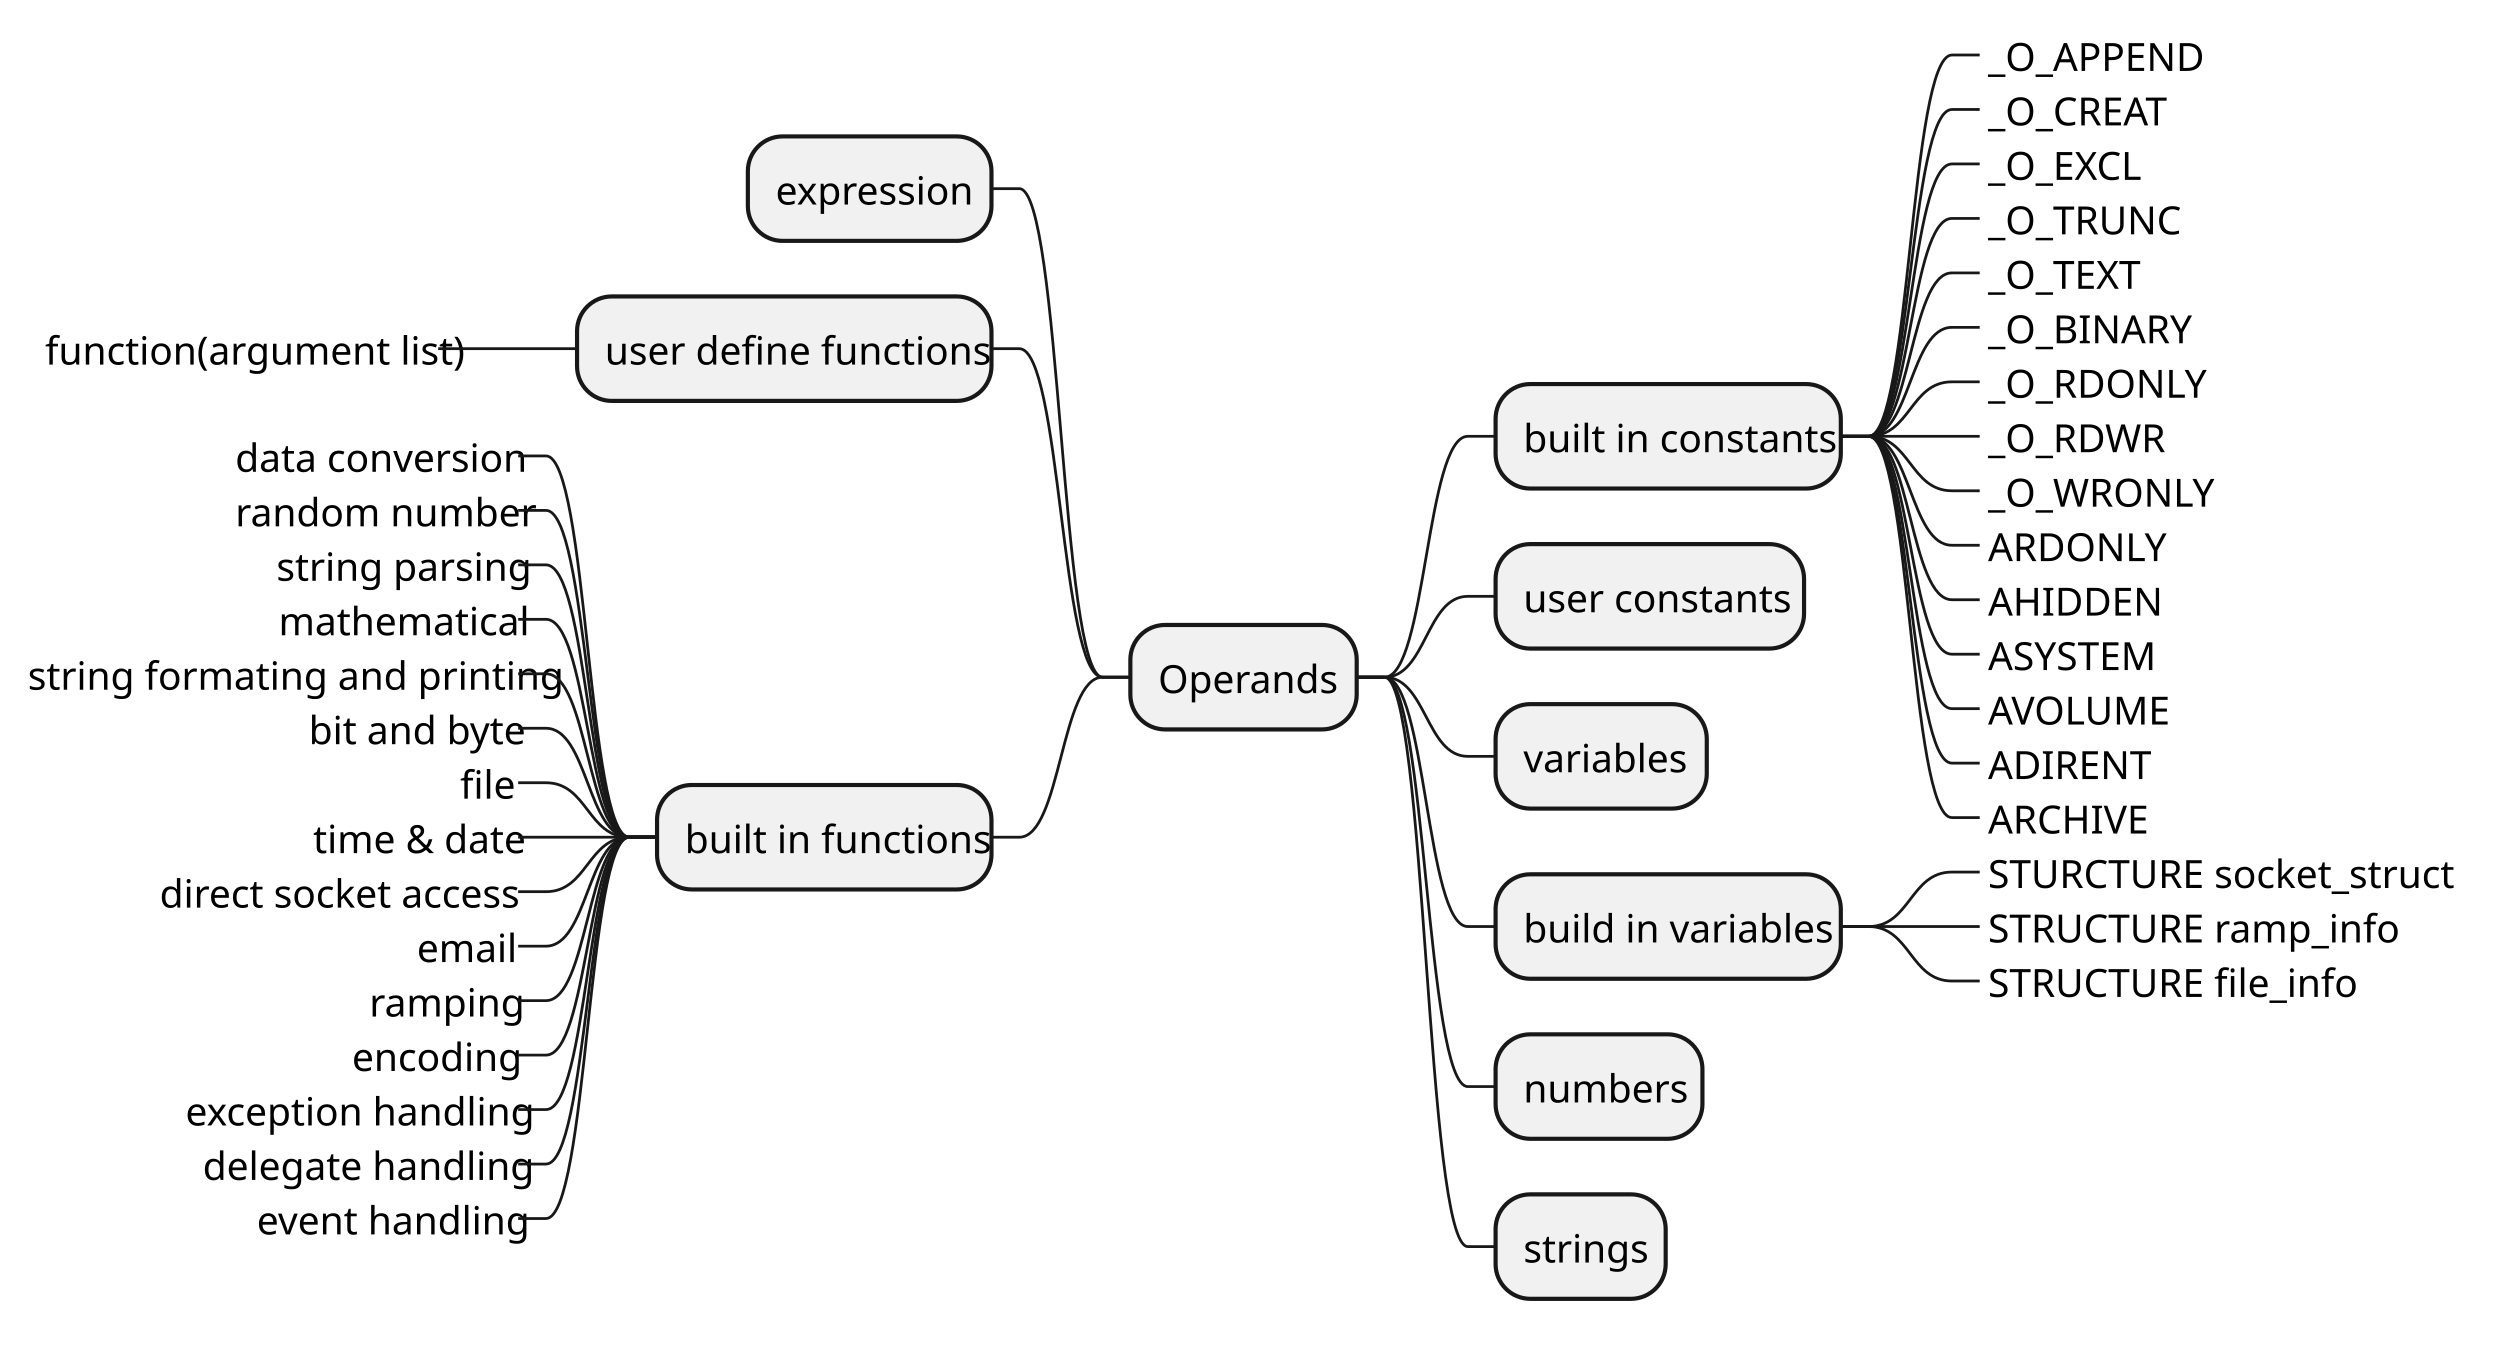
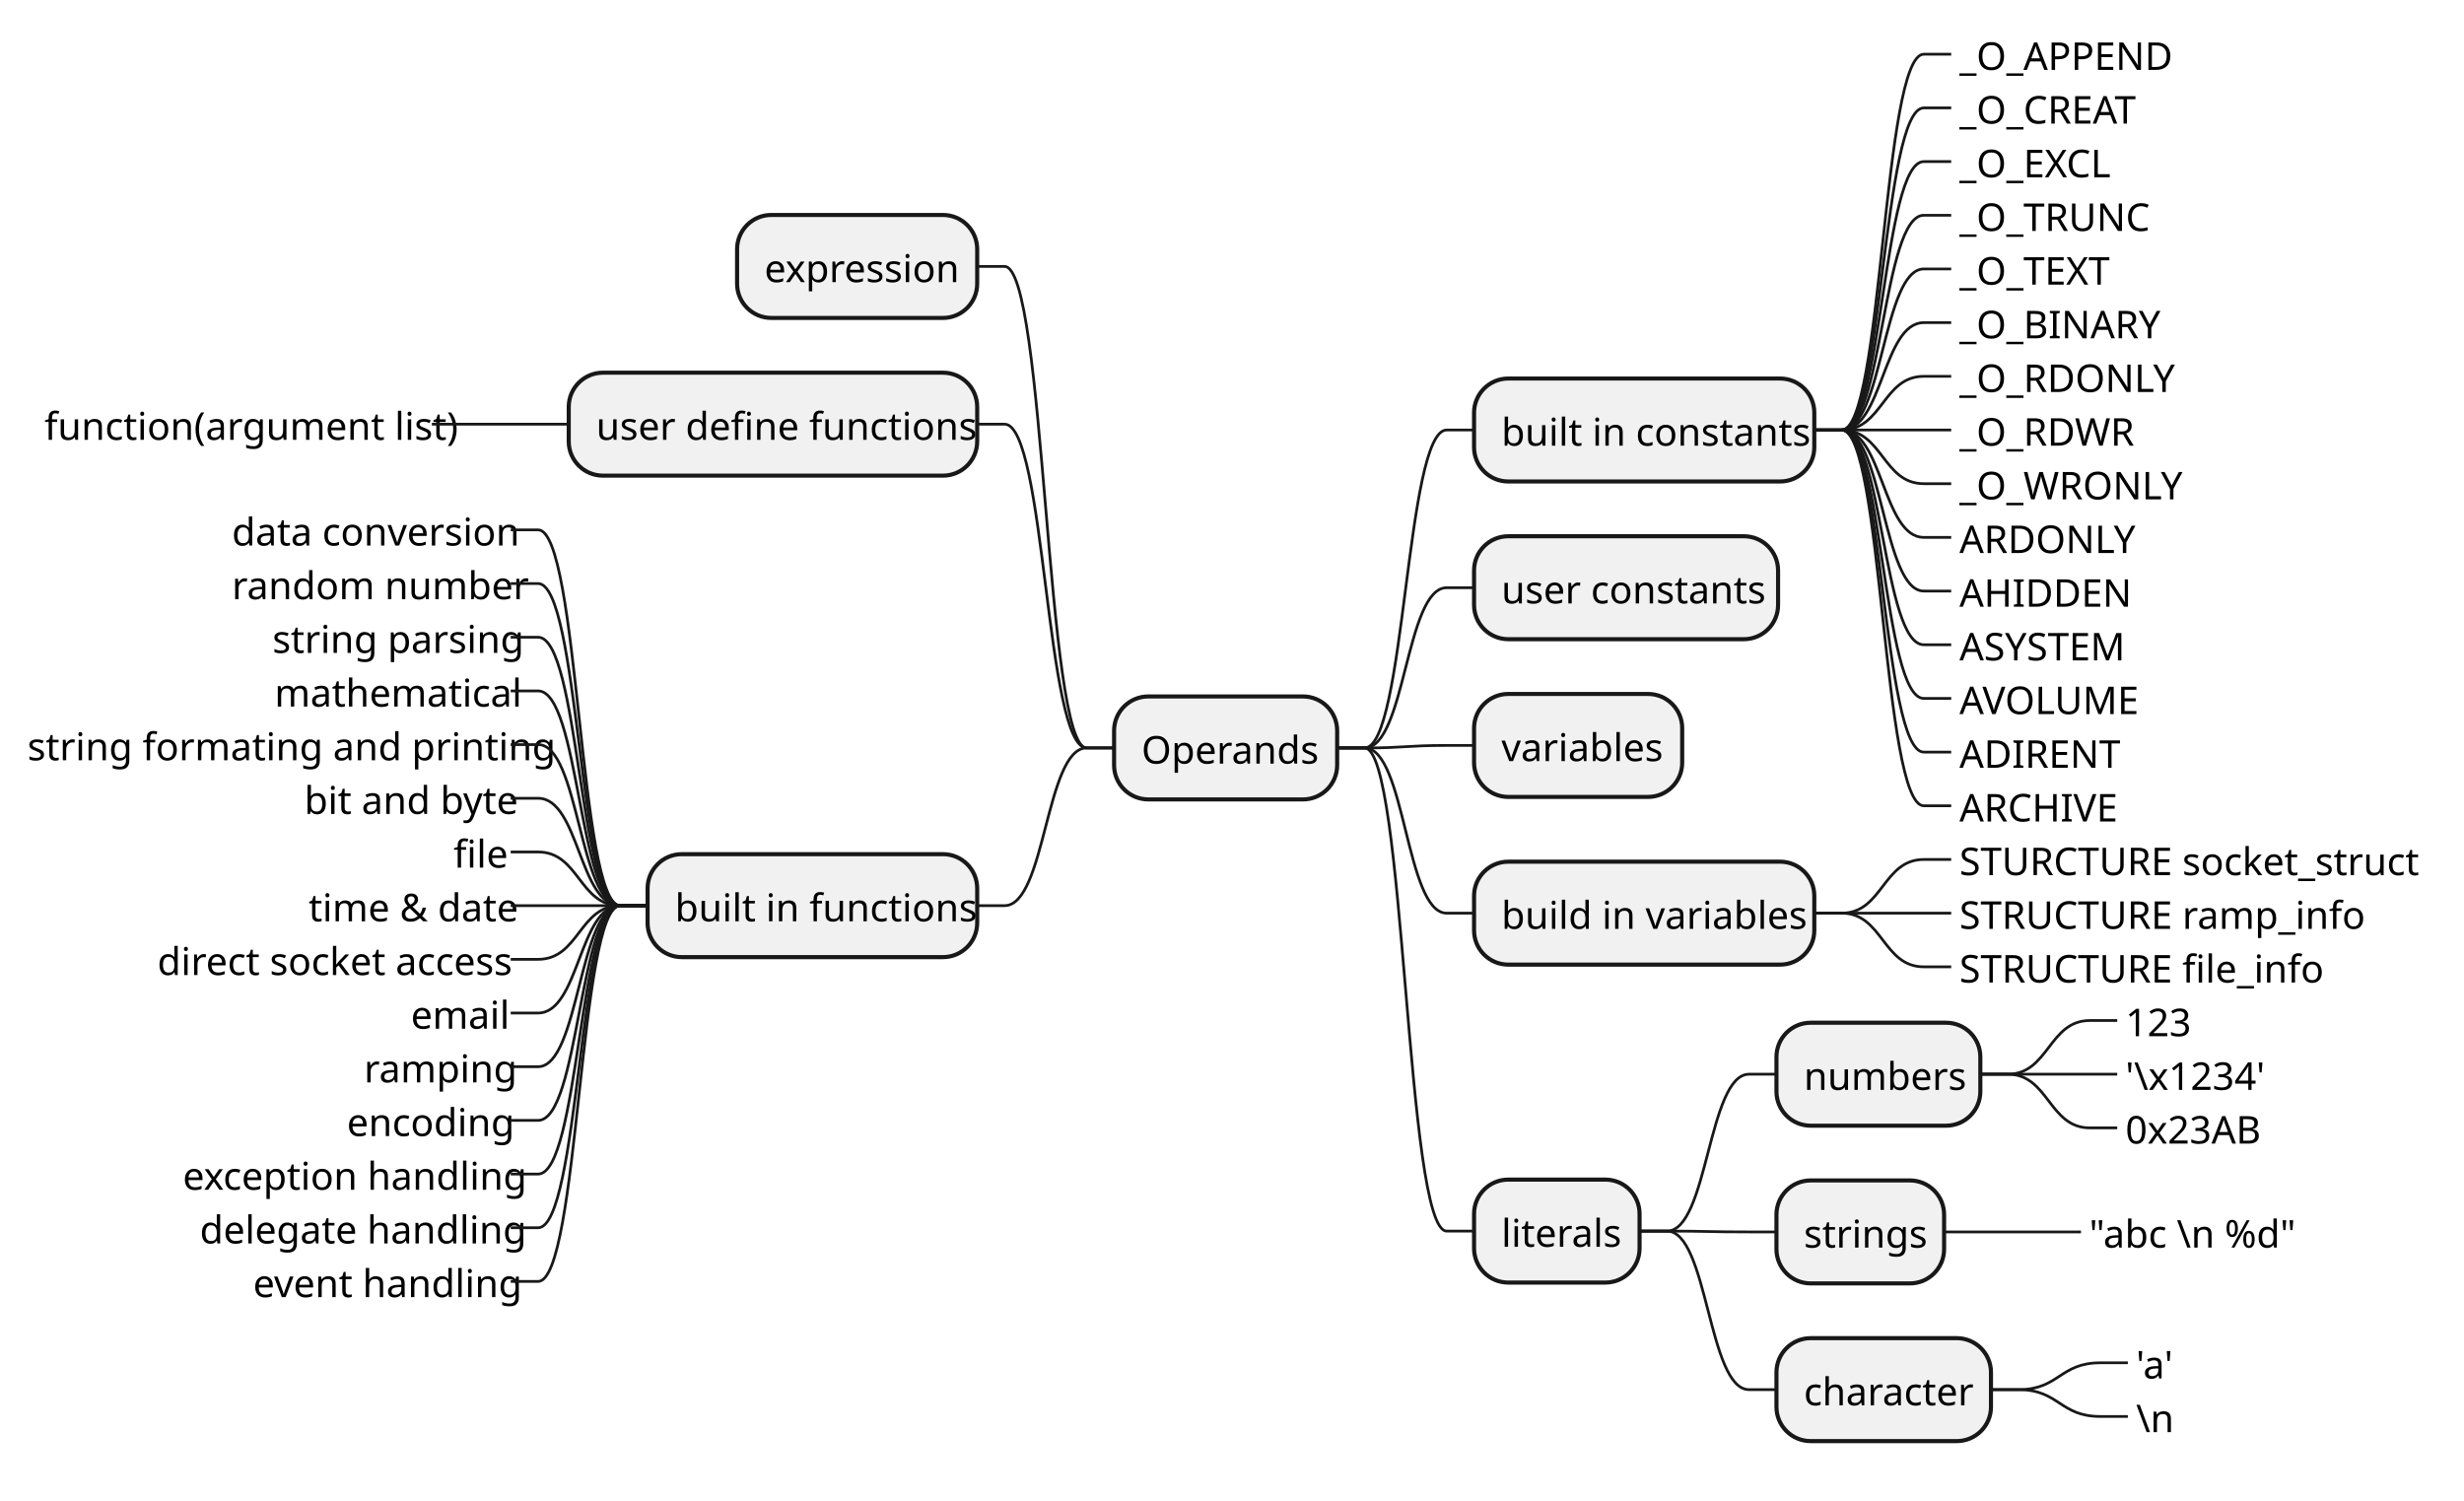
- <svg xmlns="http://www.w3.org/2000/svg" contentStyleType="text/css" height="489px" preserveAspectRatio="none" style="width:900px;height:489px;background:#FFFFFF;" version="1.1" viewBox="0 0 900 489" width="900px" zoomAndPan="magnify">
+ <svg xmlns="http://www.w3.org/2000/svg" contentStyleType="text/css" height="548px" preserveAspectRatio="none" style="width:900px;height:548px;background:#FFFFFF;" version="1.1" viewBox="0 0 900 548" width="900px" zoomAndPan="magnify">
  <defs />
  <g>
-     <rect fill="#F1F1F1" height="37.609" rx="12.5" ry="12.5" style="stroke:#181818;stroke-width:1.5;" width="81.482" x="406.93" y="224.984" />
-     <text fill="#000000" font-family="sans-serif" font-size="14" lengthAdjust="spacing" textLength="61.482" x="416.93" y="249.518">Operands</text>
+     <rect fill="#F1F1F1" height="37.609" rx="12.5" ry="12.5" style="stroke:#181818;stroke-width:1.5;" width="81.482" x="406.93" y="254.398" />
+     <text fill="#000000" font-family="sans-serif" font-size="14" lengthAdjust="spacing" textLength="61.482" x="416.93" y="278.932">Operands</text>
    <rect fill="#F1F1F1" height="37.609" rx="12.5" ry="12.5" style="stroke:#181818;stroke-width:1.5;" width="124.282" x="538.412" y="138.266" />
    <text fill="#000000" font-family="sans-serif" font-size="14" lengthAdjust="spacing" textLength="104.282" x="548.412" y="162.799">built in constants</text>
    <text fill="#000000" font-family="sans-serif" font-size="14" lengthAdjust="spacing" textLength="84.034" x="715.694" y="25.533">_O_APPEND</text>
    <path d="M662.694,157.07 L672.694,157.07 C687.694,157.07 687.694,19.805 702.694,19.805 L712.694,19.805 " fill="none" style="stroke:#181818;stroke-width:1.0;" />
    <text fill="#000000" font-family="sans-serif" font-size="14" lengthAdjust="spacing" textLength="73.91" x="715.694" y="45.143">_O_CREAT</text>
    <path d="M662.694,157.07 L672.694,157.07 C687.694,157.07 687.694,39.414 702.694,39.414 L712.694,39.414 " fill="none" style="stroke:#181818;stroke-width:1.0;" />
    <text fill="#000000" font-family="sans-serif" font-size="14" lengthAdjust="spacing" textLength="63.034" x="715.694" y="64.752">_O_EXCL</text>
    <path d="M662.694,157.07 L672.694,157.07 C687.694,157.07 687.694,59.023 702.694,59.023 L712.694,59.023 " fill="none" style="stroke:#181818;stroke-width:1.0;" />
    <text fill="#000000" font-family="sans-serif" font-size="14" lengthAdjust="spacing" textLength="75.455" x="715.694" y="84.361">_O_TRUNC</text>
    <path d="M662.694,157.07 L672.694,157.07 C687.694,157.07 687.694,78.633 702.694,78.633 L712.694,78.633 " fill="none" style="stroke:#181818;stroke-width:1.0;" />
    <text fill="#000000" font-family="sans-serif" font-size="14" lengthAdjust="spacing" textLength="62.241" x="715.694" y="103.971">_O_TEXT</text>
    <path d="M662.694,157.07 L672.694,157.07 C687.694,157.07 687.694,98.242 702.694,98.242 L712.694,98.242 " fill="none" style="stroke:#181818;stroke-width:1.0;" />
    <text fill="#000000" font-family="sans-serif" font-size="14" lengthAdjust="spacing" textLength="78.586" x="715.694" y="123.58">_O_BINARY</text>
    <path d="M662.694,157.07 L672.694,157.07 C687.694,157.07 687.694,117.852 702.694,117.852 L712.694,117.852 " fill="none" style="stroke:#181818;stroke-width:1.0;" />
    <text fill="#000000" font-family="sans-serif" font-size="14" lengthAdjust="spacing" textLength="84.807" x="715.694" y="143.19">_O_RDONLY</text>
    <path d="M662.694,157.07 L672.694,157.07 C687.694,157.07 687.694,137.461 702.694,137.461 L712.694,137.461 " fill="none" style="stroke:#181818;stroke-width:1.0;" />
    <text fill="#000000" font-family="sans-serif" font-size="14" lengthAdjust="spacing" textLength="70.007" x="715.694" y="162.799">_O_RDWR</text>
    <path d="M662.694,157.07 L672.694,157.07 C687.694,157.07 687.694,157.07 702.694,157.07 L712.694,157.07 " fill="none" style="stroke:#181818;stroke-width:1.0;" />
    <text fill="#000000" font-family="sans-serif" font-size="14" lengthAdjust="spacing" textLength="87.91" x="715.694" y="182.408">_O_WRONLY</text>
    <path d="M662.694,157.07 L672.694,157.07 C687.694,157.07 687.694,176.68 702.694,176.68 L712.694,176.68 " fill="none" style="stroke:#181818;stroke-width:1.0;" />
    <text fill="#000000" font-family="sans-serif" font-size="14" lengthAdjust="spacing" textLength="67.683" x="715.694" y="202.018">ARDONLY</text>
    <path d="M662.694,157.07 L672.694,157.07 C687.694,157.07 687.694,196.289 702.694,196.289 L712.694,196.289 " fill="none" style="stroke:#181818;stroke-width:1.0;" />
    <text fill="#000000" font-family="sans-serif" font-size="14" lengthAdjust="spacing" textLength="63.007" x="715.694" y="221.627">AHIDDEN</text>
    <path d="M662.694,157.07 L672.694,157.07 C687.694,157.07 687.694,215.898 702.694,215.898 L712.694,215.898 " fill="none" style="stroke:#181818;stroke-width:1.0;" />
    <text fill="#000000" font-family="sans-serif" font-size="14" lengthAdjust="spacing" textLength="66.903" x="715.694" y="241.236">ASYSTEM</text>
    <path d="M662.694,157.07 L672.694,157.07 C687.694,157.07 687.694,235.508 702.694,235.508 L712.694,235.508 " fill="none" style="stroke:#181818;stroke-width:1.0;" />
    <text fill="#000000" font-family="sans-serif" font-size="14" lengthAdjust="spacing" textLength="68.462" x="715.694" y="260.846">AVOLUME</text>
    <path d="M662.694,157.07 L672.694,157.07 C687.694,157.07 687.694,255.117 702.694,255.117 L712.694,255.117 " fill="none" style="stroke:#181818;stroke-width:1.0;" />
    <text fill="#000000" font-family="sans-serif" font-size="14" lengthAdjust="spacing" textLength="61.448" x="715.694" y="280.455">ADIRENT</text>
    <path d="M662.694,157.07 L672.694,157.07 C687.694,157.07 687.694,274.727 702.694,274.727 L712.694,274.727 " fill="none" style="stroke:#181818;stroke-width:1.0;" />
    <text fill="#000000" font-family="sans-serif" font-size="14" lengthAdjust="spacing" textLength="62.234" x="715.694" y="300.065">ARCHIVE</text>
    <path d="M662.694,157.07 L672.694,157.07 C687.694,157.07 687.694,294.336 702.694,294.336 L712.694,294.336 " fill="none" style="stroke:#181818;stroke-width:1.0;" />
-     <path d="M488.412,243.789 L498.412,243.789 C513.412,243.789 513.412,157.07 528.412,157.07 L538.412,157.07 " fill="none" style="stroke:#181818;stroke-width:1.0;" />
+     <path d="M488.412,273.203 L498.412,273.203 C513.412,273.203 513.412,157.07 528.412,157.07 L538.412,157.07 " fill="none" style="stroke:#181818;stroke-width:1.0;" />
    <rect fill="#F1F1F1" height="37.609" rx="12.5" ry="12.5" style="stroke:#181818;stroke-width:1.5;" width="111.048" x="538.412" y="195.875" />
    <text fill="#000000" font-family="sans-serif" font-size="14" lengthAdjust="spacing" textLength="91.048" x="548.412" y="220.408">user constants</text>
-     <path d="M488.412,243.789 L498.412,243.789 C513.412,243.789 513.412,214.68 528.412,214.68 L538.412,214.68 " fill="none" style="stroke:#181818;stroke-width:1.0;" />
+     <path d="M488.412,273.203 L498.412,273.203 C513.412,273.203 513.412,214.68 528.412,214.68 L538.412,214.68 " fill="none" style="stroke:#181818;stroke-width:1.0;" />
    <rect fill="#F1F1F1" height="37.609" rx="12.5" ry="12.5" style="stroke:#181818;stroke-width:1.5;" width="76.027" x="538.412" y="253.484" />
    <text fill="#000000" font-family="sans-serif" font-size="14" lengthAdjust="spacing" textLength="56.027" x="548.412" y="278.018">variables</text>
-     <path d="M488.412,243.789 L498.412,243.789 C513.412,243.789 513.412,272.289 528.412,272.289 L538.412,272.289 " fill="none" style="stroke:#181818;stroke-width:1.0;" />
+     <path d="M488.412,273.203 L498.412,273.203 C513.412,273.203 513.412,272.289 528.412,272.289 L538.412,272.289 " fill="none" style="stroke:#181818;stroke-width:1.0;" />
    <rect fill="#F1F1F1" height="37.609" rx="12.5" ry="12.5" style="stroke:#181818;stroke-width:1.5;" width="124.282" x="538.412" y="314.75" />
    <text fill="#000000" font-family="sans-serif" font-size="14" lengthAdjust="spacing" textLength="104.282" x="548.412" y="339.283">build in variables</text>
    <text fill="#000000" font-family="sans-serif" font-size="14" lengthAdjust="spacing" textLength="172.696" x="715.694" y="319.674">STURCTURE socket_struct</text>
    <path d="M662.694,333.555 L672.694,333.555 C687.694,333.555 687.694,313.945 702.694,313.945 L712.694,313.945 " fill="none" style="stroke:#181818;stroke-width:1.0;" />
    <text fill="#000000" font-family="sans-serif" font-size="14" lengthAdjust="spacing" textLength="152.476" x="715.694" y="339.283">STRUCTURE ramp_info</text>
    <path d="M662.694,333.555 L672.694,333.555 C687.694,333.555 687.694,333.555 702.694,333.555 L712.694,333.555 " fill="none" style="stroke:#181818;stroke-width:1.0;" />
    <text fill="#000000" font-family="sans-serif" font-size="14" lengthAdjust="spacing" textLength="138.476" x="715.694" y="358.893">STRUCTURE file_info</text>
    <path d="M662.694,333.555 L672.694,333.555 C687.694,333.555 687.694,353.164 702.694,353.164 L712.694,353.164 " fill="none" style="stroke:#181818;stroke-width:1.0;" />
-     <path d="M488.412,243.789 L498.412,243.789 C513.412,243.789 513.412,333.555 528.412,333.555 L538.412,333.555 " fill="none" style="stroke:#181818;stroke-width:1.0;" />
-     <rect fill="#F1F1F1" height="37.609" rx="12.5" ry="12.5" style="stroke:#181818;stroke-width:1.5;" width="74.469" x="538.412" y="372.359" />
-     <text fill="#000000" font-family="sans-serif" font-size="14" lengthAdjust="spacing" textLength="54.469" x="548.412" y="396.893">numbers</text>
-     <path d="M488.412,243.789 L498.412,243.789 C513.412,243.789 513.412,391.164 528.412,391.164 L538.412,391.164 " fill="none" style="stroke:#181818;stroke-width:1.0;" />
-     <rect fill="#F1F1F1" height="37.609" rx="12.5" ry="12.5" style="stroke:#181818;stroke-width:1.5;" width="61.234" x="538.412" y="429.969" />
-     <text fill="#000000" font-family="sans-serif" font-size="14" lengthAdjust="spacing" textLength="41.234" x="548.412" y="454.502">strings</text>
-     <path d="M488.412,243.789 L498.412,243.789 C513.412,243.789 513.412,448.773 528.412,448.773 L538.412,448.773 " fill="none" style="stroke:#181818;stroke-width:1.0;" />
-     <rect fill="#F1F1F1" height="37.609" rx="12.5" ry="12.5" style="stroke:#181818;stroke-width:1.5;" width="87.703" x="269.227" y="49.109" />
-     <text fill="#000000" font-family="sans-serif" font-size="14" lengthAdjust="spacing" textLength="67.703" x="279.227" y="73.643">expression</text>
-     <path d="M406.93,243.789 L396.93,243.789 C381.93,243.789 381.93,67.914 366.93,67.914 L356.93,67.914 " fill="none" style="stroke:#181818;stroke-width:1.0;" />
-     <rect fill="#F1F1F1" height="37.609" rx="12.5" ry="12.5" style="stroke:#181818;stroke-width:1.5;" width="149.192" x="207.737" y="106.719" />
-     <text fill="#000000" font-family="sans-serif" font-size="14" lengthAdjust="spacing" textLength="129.192" x="217.737" y="131.252">user define functions</text>
-     <text fill="#000000" font-family="sans-serif" font-size="14" lengthAdjust="spacing" textLength="138.503" x="16.234" y="131.252">function(argument list)</text>
-     <path d="M207.737,125.523 L197.737,125.523 C182.737,125.523 182.737,125.523 167.737,125.523 L157.737,125.523 " fill="none" style="stroke:#181818;stroke-width:1.0;" />
-     <path d="M406.93,243.789 L396.93,243.789 C381.93,243.789 381.93,125.523 366.93,125.523 L356.93,125.523 " fill="none" style="stroke:#181818;stroke-width:1.0;" />
-     <rect fill="#F1F1F1" height="37.609" rx="12.5" ry="12.5" style="stroke:#181818;stroke-width:1.5;" width="120.393" x="236.537" y="282.594" />
-     <text fill="#000000" font-family="sans-serif" font-size="14" lengthAdjust="spacing" textLength="100.393" x="246.537" y="307.127">built in functions</text>
-     <text fill="#000000" font-family="sans-serif" font-size="14" lengthAdjust="spacing" textLength="98.841" x="84.696" y="169.861">data conversion</text>
-     <path d="M236.537,301.398 L226.537,301.398 C211.537,301.398 211.537,164.133 196.537,164.133 L186.537,164.133 " fill="none" style="stroke:#181818;stroke-width:1.0;" />
-     <text fill="#000000" font-family="sans-serif" font-size="14" lengthAdjust="spacing" textLength="98.827" x="84.71" y="189.471">random number</text>
-     <path d="M236.537,301.398 L226.537,301.398 C211.537,301.398 211.537,183.742 196.537,183.742 L186.537,183.742 " fill="none" style="stroke:#181818;stroke-width:1.0;" />
-     <text fill="#000000" font-family="sans-serif" font-size="14" lengthAdjust="spacing" textLength="84.041" x="99.496" y="209.08">string parsing</text>
-     <path d="M236.537,301.398 L226.537,301.398 C211.537,301.398 211.537,203.352 196.537,203.352 L186.537,203.352 " fill="none" style="stroke:#181818;stroke-width:1.0;" />
-     <text fill="#000000" font-family="sans-serif" font-size="14" lengthAdjust="spacing" textLength="83.255" x="100.282" y="228.69">mathematical</text>
-     <path d="M236.537,301.398 L226.537,301.398 C211.537,301.398 211.537,222.961 196.537,222.961 L186.537,222.961 " fill="none" style="stroke:#181818;stroke-width:1.0;" />
-     <text fill="#000000" font-family="sans-serif" font-size="14" lengthAdjust="spacing" textLength="173.537" x="10" y="248.299">string formating and printing</text>
-     <path d="M236.537,301.398 L226.537,301.398 C211.537,301.398 211.537,242.57 196.537,242.57 L186.537,242.57 " fill="none" style="stroke:#181818;stroke-width:1.0;" />
-     <text fill="#000000" font-family="sans-serif" font-size="14" lengthAdjust="spacing" textLength="72.386" x="111.151" y="267.908">bit and byte</text>
-     <path d="M236.537,301.398 L226.537,301.398 C211.537,301.398 211.537,262.18 196.537,262.18 L186.537,262.18 " fill="none" style="stroke:#181818;stroke-width:1.0;" />
-     <text fill="#000000" font-family="sans-serif" font-size="14" lengthAdjust="spacing" textLength="17.896" x="165.641" y="287.518">file</text>
-     <path d="M236.537,301.398 L226.537,301.398 C211.537,301.398 211.537,281.789 196.537,281.789 L186.537,281.789 " fill="none" style="stroke:#181818;stroke-width:1.0;" />
-     <text fill="#000000" font-family="sans-serif" font-size="14" lengthAdjust="spacing" textLength="70.814" x="112.724" y="307.127">time &amp; date</text>
-     <path d="M236.537,301.398 L226.537,301.398 C211.537,301.398 211.537,301.398 196.537,301.398 L186.537,301.398 " fill="none" style="stroke:#181818;stroke-width:1.0;" />
-     <text fill="#000000" font-family="sans-serif" font-size="14" lengthAdjust="spacing" textLength="126.048" x="57.489" y="326.736">direct socket access</text>
-     <path d="M236.537,301.398 L226.537,301.398 C211.537,301.398 211.537,321.008 196.537,321.008 L186.537,321.008 " fill="none" style="stroke:#181818;stroke-width:1.0;" />
-     <text fill="#000000" font-family="sans-serif" font-size="14" lengthAdjust="spacing" textLength="33.455" x="150.082" y="346.346">email</text>
-     <path d="M236.537,301.398 L226.537,301.398 C211.537,301.398 211.537,340.617 196.537,340.617 L186.537,340.617 " fill="none" style="stroke:#181818;stroke-width:1.0;" />
-     <text fill="#000000" font-family="sans-serif" font-size="14" lengthAdjust="spacing" textLength="50.579" x="132.958" y="365.955">ramping</text>
-     <path d="M236.537,301.398 L226.537,301.398 C211.537,301.398 211.537,360.227 196.537,360.227 L186.537,360.227 " fill="none" style="stroke:#181818;stroke-width:1.0;" />
-     <text fill="#000000" font-family="sans-serif" font-size="14" lengthAdjust="spacing" textLength="56.827" x="126.71" y="385.565">encoding</text>
-     <path d="M236.537,301.398 L226.537,301.398 C211.537,301.398 211.537,379.836 196.537,379.836 L186.537,379.836 " fill="none" style="stroke:#181818;stroke-width:1.0;" />
-     <text fill="#000000" font-family="sans-serif" font-size="14" lengthAdjust="spacing" textLength="116.758" x="66.779" y="405.174">exception handling</text>
-     <path d="M236.537,301.398 L226.537,301.398 C211.537,301.398 211.537,399.445 196.537,399.445 L186.537,399.445 " fill="none" style="stroke:#181818;stroke-width:1.0;" />
-     <text fill="#000000" font-family="sans-serif" font-size="14" lengthAdjust="spacing" textLength="110.544" x="72.993" y="424.783">delegate handling</text>
-     <path d="M236.537,301.398 L226.537,301.398 C211.537,301.398 211.537,419.055 196.537,419.055 L186.537,419.055 " fill="none" style="stroke:#181818;stroke-width:1.0;" />
-     <text fill="#000000" font-family="sans-serif" font-size="14" lengthAdjust="spacing" textLength="91.075" x="92.462" y="444.393">event handling</text>
-     <path d="M236.537,301.398 L226.537,301.398 C211.537,301.398 211.537,438.664 196.537,438.664 L186.537,438.664 " fill="none" style="stroke:#181818;stroke-width:1.0;" />
-     <path d="M406.93,243.789 L396.93,243.789 C381.93,243.789 381.93,301.398 366.93,301.398 L356.93,301.398 " fill="none" style="stroke:#181818;stroke-width:1.0;" />
+     <path d="M488.412,273.203 L498.412,273.203 C513.412,273.203 513.412,333.555 528.412,333.555 L538.412,333.555 " fill="none" style="stroke:#181818;stroke-width:1.0;" />
+     <rect fill="#F1F1F1" height="37.609" rx="12.5" ry="12.5" style="stroke:#181818;stroke-width:1.5;" width="60.455" x="538.412" y="430.883" />
+     <text fill="#000000" font-family="sans-serif" font-size="14" lengthAdjust="spacing" textLength="40.455" x="548.412" y="455.416">literals</text>
+     <rect fill="#F1F1F1" height="37.609" rx="12.5" ry="12.5" style="stroke:#181818;stroke-width:1.5;" width="74.469" x="648.867" y="373.578" />
+     <text fill="#000000" font-family="sans-serif" font-size="14" lengthAdjust="spacing" textLength="54.469" x="658.867" y="398.111">numbers</text>
+     <text fill="#000000" font-family="sans-serif" font-size="14" lengthAdjust="spacing" textLength="23.358" x="776.336" y="378.502">123</text>
+     <path d="M723.336,392.383 L733.336,392.383 C748.336,392.383 748.336,372.773 763.336,372.773 L773.336,372.773 " fill="none" style="stroke:#181818;stroke-width:1.0;" />
+     <text fill="#000000" font-family="sans-serif" font-size="14" lengthAdjust="spacing" textLength="47.38" x="776.336" y="398.111">'\x1234'</text>
+     <path d="M723.336,392.383 L733.336,392.383 C748.336,392.383 748.336,392.383 763.336,392.383 L773.336,392.383 " fill="none" style="stroke:#181818;stroke-width:1.0;" />
+     <text fill="#000000" font-family="sans-serif" font-size="14" lengthAdjust="spacing" textLength="49.034" x="776.336" y="417.721">0x23AB</text>
+     <path d="M723.336,392.383 L733.336,392.383 C748.336,392.383 748.336,411.992 763.336,411.992 L773.336,411.992 " fill="none" style="stroke:#181818;stroke-width:1.0;" />
+     <path d="M598.867,449.688 L608.867,449.688 C623.867,449.688 623.867,392.383 638.867,392.383 L648.867,392.383 " fill="none" style="stroke:#181818;stroke-width:1.0;" />
+     <rect fill="#F1F1F1" height="37.609" rx="12.5" ry="12.5" style="stroke:#181818;stroke-width:1.5;" width="61.234" x="648.867" y="431.188" />
+     <text fill="#000000" font-family="sans-serif" font-size="14" lengthAdjust="spacing" textLength="41.234" x="658.867" y="455.721">strings</text>
+     <text fill="#000000" font-family="sans-serif" font-size="14" lengthAdjust="spacing" textLength="72.201" x="763.102" y="455.721">"abc \n %d"</text>
+     <path d="M710.102,449.992 L720.102,449.992 C735.102,449.992 735.102,449.992 750.102,449.992 L760.102,449.992 " fill="none" style="stroke:#181818;stroke-width:1.0;" />
+     <path d="M598.867,449.688 L608.867,449.688 C623.867,449.688 623.867,449.992 638.867,449.992 L648.867,449.992 " fill="none" style="stroke:#181818;stroke-width:1.0;" />
+     <rect fill="#F1F1F1" height="37.609" rx="12.5" ry="12.5" style="stroke:#181818;stroke-width:1.5;" width="78.358" x="648.867" y="488.797" />
+     <text fill="#000000" font-family="sans-serif" font-size="14" lengthAdjust="spacing" textLength="58.358" x="658.867" y="513.33">character</text>
+     <text fill="#000000" font-family="sans-serif" font-size="14" lengthAdjust="spacing" textLength="13.132" x="780.226" y="503.525">'a'</text>
+     <path d="M727.226,507.602 L737.226,507.602 C752.226,507.602 752.226,497.797 767.226,497.797 L777.226,497.797 " fill="none" style="stroke:#181818;stroke-width:1.0;" />
+     <text fill="#000000" font-family="sans-serif" font-size="14" lengthAdjust="spacing" textLength="11.676" x="780.226" y="523.135">\n</text>
+     <path d="M727.226,507.602 L737.226,507.602 C752.226,507.602 752.226,517.406 767.226,517.406 L777.226,517.406 " fill="none" style="stroke:#181818;stroke-width:1.0;" />
+     <path d="M598.867,449.688 L608.867,449.688 C623.867,449.688 623.867,507.602 638.867,507.602 L648.867,507.602 " fill="none" style="stroke:#181818;stroke-width:1.0;" />
+     <path d="M488.412,273.203 L498.412,273.203 C513.412,273.203 513.412,449.688 528.412,449.688 L538.412,449.688 " fill="none" style="stroke:#181818;stroke-width:1.0;" />
+     <rect fill="#F1F1F1" height="37.609" rx="12.5" ry="12.5" style="stroke:#181818;stroke-width:1.5;" width="87.703" x="269.227" y="78.523" />
+     <text fill="#000000" font-family="sans-serif" font-size="14" lengthAdjust="spacing" textLength="67.703" x="279.227" y="103.057">expression</text>
+     <path d="M406.93,273.203 L396.93,273.203 C381.93,273.203 381.93,97.328 366.93,97.328 L356.93,97.328 " fill="none" style="stroke:#181818;stroke-width:1.0;" />
+     <rect fill="#F1F1F1" height="37.609" rx="12.5" ry="12.5" style="stroke:#181818;stroke-width:1.5;" width="149.192" x="207.737" y="136.133" />
+     <text fill="#000000" font-family="sans-serif" font-size="14" lengthAdjust="spacing" textLength="129.192" x="217.737" y="160.666">user define functions</text>
+     <text fill="#000000" font-family="sans-serif" font-size="14" lengthAdjust="spacing" textLength="138.503" x="16.234" y="160.666">function(argument list)</text>
+     <path d="M207.737,154.938 L197.737,154.938 C182.737,154.938 182.737,154.938 167.737,154.938 L157.737,154.938 " fill="none" style="stroke:#181818;stroke-width:1.0;" />
+     <path d="M406.93,273.203 L396.93,273.203 C381.93,273.203 381.93,154.938 366.93,154.938 L356.93,154.938 " fill="none" style="stroke:#181818;stroke-width:1.0;" />
+     <rect fill="#F1F1F1" height="37.609" rx="12.5" ry="12.5" style="stroke:#181818;stroke-width:1.5;" width="120.393" x="236.537" y="312.008" />
+     <text fill="#000000" font-family="sans-serif" font-size="14" lengthAdjust="spacing" textLength="100.393" x="246.537" y="336.541">built in functions</text>
+     <text fill="#000000" font-family="sans-serif" font-size="14" lengthAdjust="spacing" textLength="98.841" x="84.696" y="199.275">data conversion</text>
+     <path d="M236.537,330.812 L226.537,330.812 C211.537,330.812 211.537,193.547 196.537,193.547 L186.537,193.547 " fill="none" style="stroke:#181818;stroke-width:1.0;" />
+     <text fill="#000000" font-family="sans-serif" font-size="14" lengthAdjust="spacing" textLength="98.827" x="84.71" y="218.885">random number</text>
+     <path d="M236.537,330.812 L226.537,330.812 C211.537,330.812 211.537,213.156 196.537,213.156 L186.537,213.156 " fill="none" style="stroke:#181818;stroke-width:1.0;" />
+     <text fill="#000000" font-family="sans-serif" font-size="14" lengthAdjust="spacing" textLength="84.041" x="99.496" y="238.494">string parsing</text>
+     <path d="M236.537,330.812 L226.537,330.812 C211.537,330.812 211.537,232.766 196.537,232.766 L186.537,232.766 " fill="none" style="stroke:#181818;stroke-width:1.0;" />
+     <text fill="#000000" font-family="sans-serif" font-size="14" lengthAdjust="spacing" textLength="83.255" x="100.282" y="258.103">mathematical</text>
+     <path d="M236.537,330.812 L226.537,330.812 C211.537,330.812 211.537,252.375 196.537,252.375 L186.537,252.375 " fill="none" style="stroke:#181818;stroke-width:1.0;" />
+     <text fill="#000000" font-family="sans-serif" font-size="14" lengthAdjust="spacing" textLength="173.537" x="10" y="277.713">string formating and printing</text>
+     <path d="M236.537,330.812 L226.537,330.812 C211.537,330.812 211.537,271.984 196.537,271.984 L186.537,271.984 " fill="none" style="stroke:#181818;stroke-width:1.0;" />
+     <text fill="#000000" font-family="sans-serif" font-size="14" lengthAdjust="spacing" textLength="72.386" x="111.151" y="297.322">bit and byte</text>
+     <path d="M236.537,330.812 L226.537,330.812 C211.537,330.812 211.537,291.594 196.537,291.594 L186.537,291.594 " fill="none" style="stroke:#181818;stroke-width:1.0;" />
+     <text fill="#000000" font-family="sans-serif" font-size="14" lengthAdjust="spacing" textLength="17.896" x="165.641" y="316.932">file</text>
+     <path d="M236.537,330.812 L226.537,330.812 C211.537,330.812 211.537,311.203 196.537,311.203 L186.537,311.203 " fill="none" style="stroke:#181818;stroke-width:1.0;" />
+     <text fill="#000000" font-family="sans-serif" font-size="14" lengthAdjust="spacing" textLength="70.814" x="112.724" y="336.541">time &amp; date</text>
+     <path d="M236.537,330.812 L226.537,330.812 C211.537,330.812 211.537,330.812 196.537,330.812 L186.537,330.812 " fill="none" style="stroke:#181818;stroke-width:1.0;" />
+     <text fill="#000000" font-family="sans-serif" font-size="14" lengthAdjust="spacing" textLength="126.048" x="57.489" y="356.15">direct socket access</text>
+     <path d="M236.537,330.812 L226.537,330.812 C211.537,330.812 211.537,350.422 196.537,350.422 L186.537,350.422 " fill="none" style="stroke:#181818;stroke-width:1.0;" />
+     <text fill="#000000" font-family="sans-serif" font-size="14" lengthAdjust="spacing" textLength="33.455" x="150.082" y="375.76">email</text>
+     <path d="M236.537,330.812 L226.537,330.812 C211.537,330.812 211.537,370.031 196.537,370.031 L186.537,370.031 " fill="none" style="stroke:#181818;stroke-width:1.0;" />
+     <text fill="#000000" font-family="sans-serif" font-size="14" lengthAdjust="spacing" textLength="50.579" x="132.958" y="395.369">ramping</text>
+     <path d="M236.537,330.812 L226.537,330.812 C211.537,330.812 211.537,389.641 196.537,389.641 L186.537,389.641 " fill="none" style="stroke:#181818;stroke-width:1.0;" />
+     <text fill="#000000" font-family="sans-serif" font-size="14" lengthAdjust="spacing" textLength="56.827" x="126.71" y="414.978">encoding</text>
+     <path d="M236.537,330.812 L226.537,330.812 C211.537,330.812 211.537,409.25 196.537,409.25 L186.537,409.25 " fill="none" style="stroke:#181818;stroke-width:1.0;" />
+     <text fill="#000000" font-family="sans-serif" font-size="14" lengthAdjust="spacing" textLength="116.758" x="66.779" y="434.588">exception handling</text>
+     <path d="M236.537,330.812 L226.537,330.812 C211.537,330.812 211.537,428.859 196.537,428.859 L186.537,428.859 " fill="none" style="stroke:#181818;stroke-width:1.0;" />
+     <text fill="#000000" font-family="sans-serif" font-size="14" lengthAdjust="spacing" textLength="110.544" x="72.993" y="454.197">delegate handling</text>
+     <path d="M236.537,330.812 L226.537,330.812 C211.537,330.812 211.537,448.469 196.537,448.469 L186.537,448.469 " fill="none" style="stroke:#181818;stroke-width:1.0;" />
+     <text fill="#000000" font-family="sans-serif" font-size="14" lengthAdjust="spacing" textLength="91.075" x="92.462" y="473.807">event handling</text>
+     <path d="M236.537,330.812 L226.537,330.812 C211.537,330.812 211.537,468.078 196.537,468.078 L186.537,468.078 " fill="none" style="stroke:#181818;stroke-width:1.0;" />
+     <path d="M406.93,273.203 L396.93,273.203 C381.93,273.203 381.93,330.812 366.93,330.812 L356.93,330.812 " fill="none" style="stroke:#181818;stroke-width:1.0;" />
  </g>
</svg>
